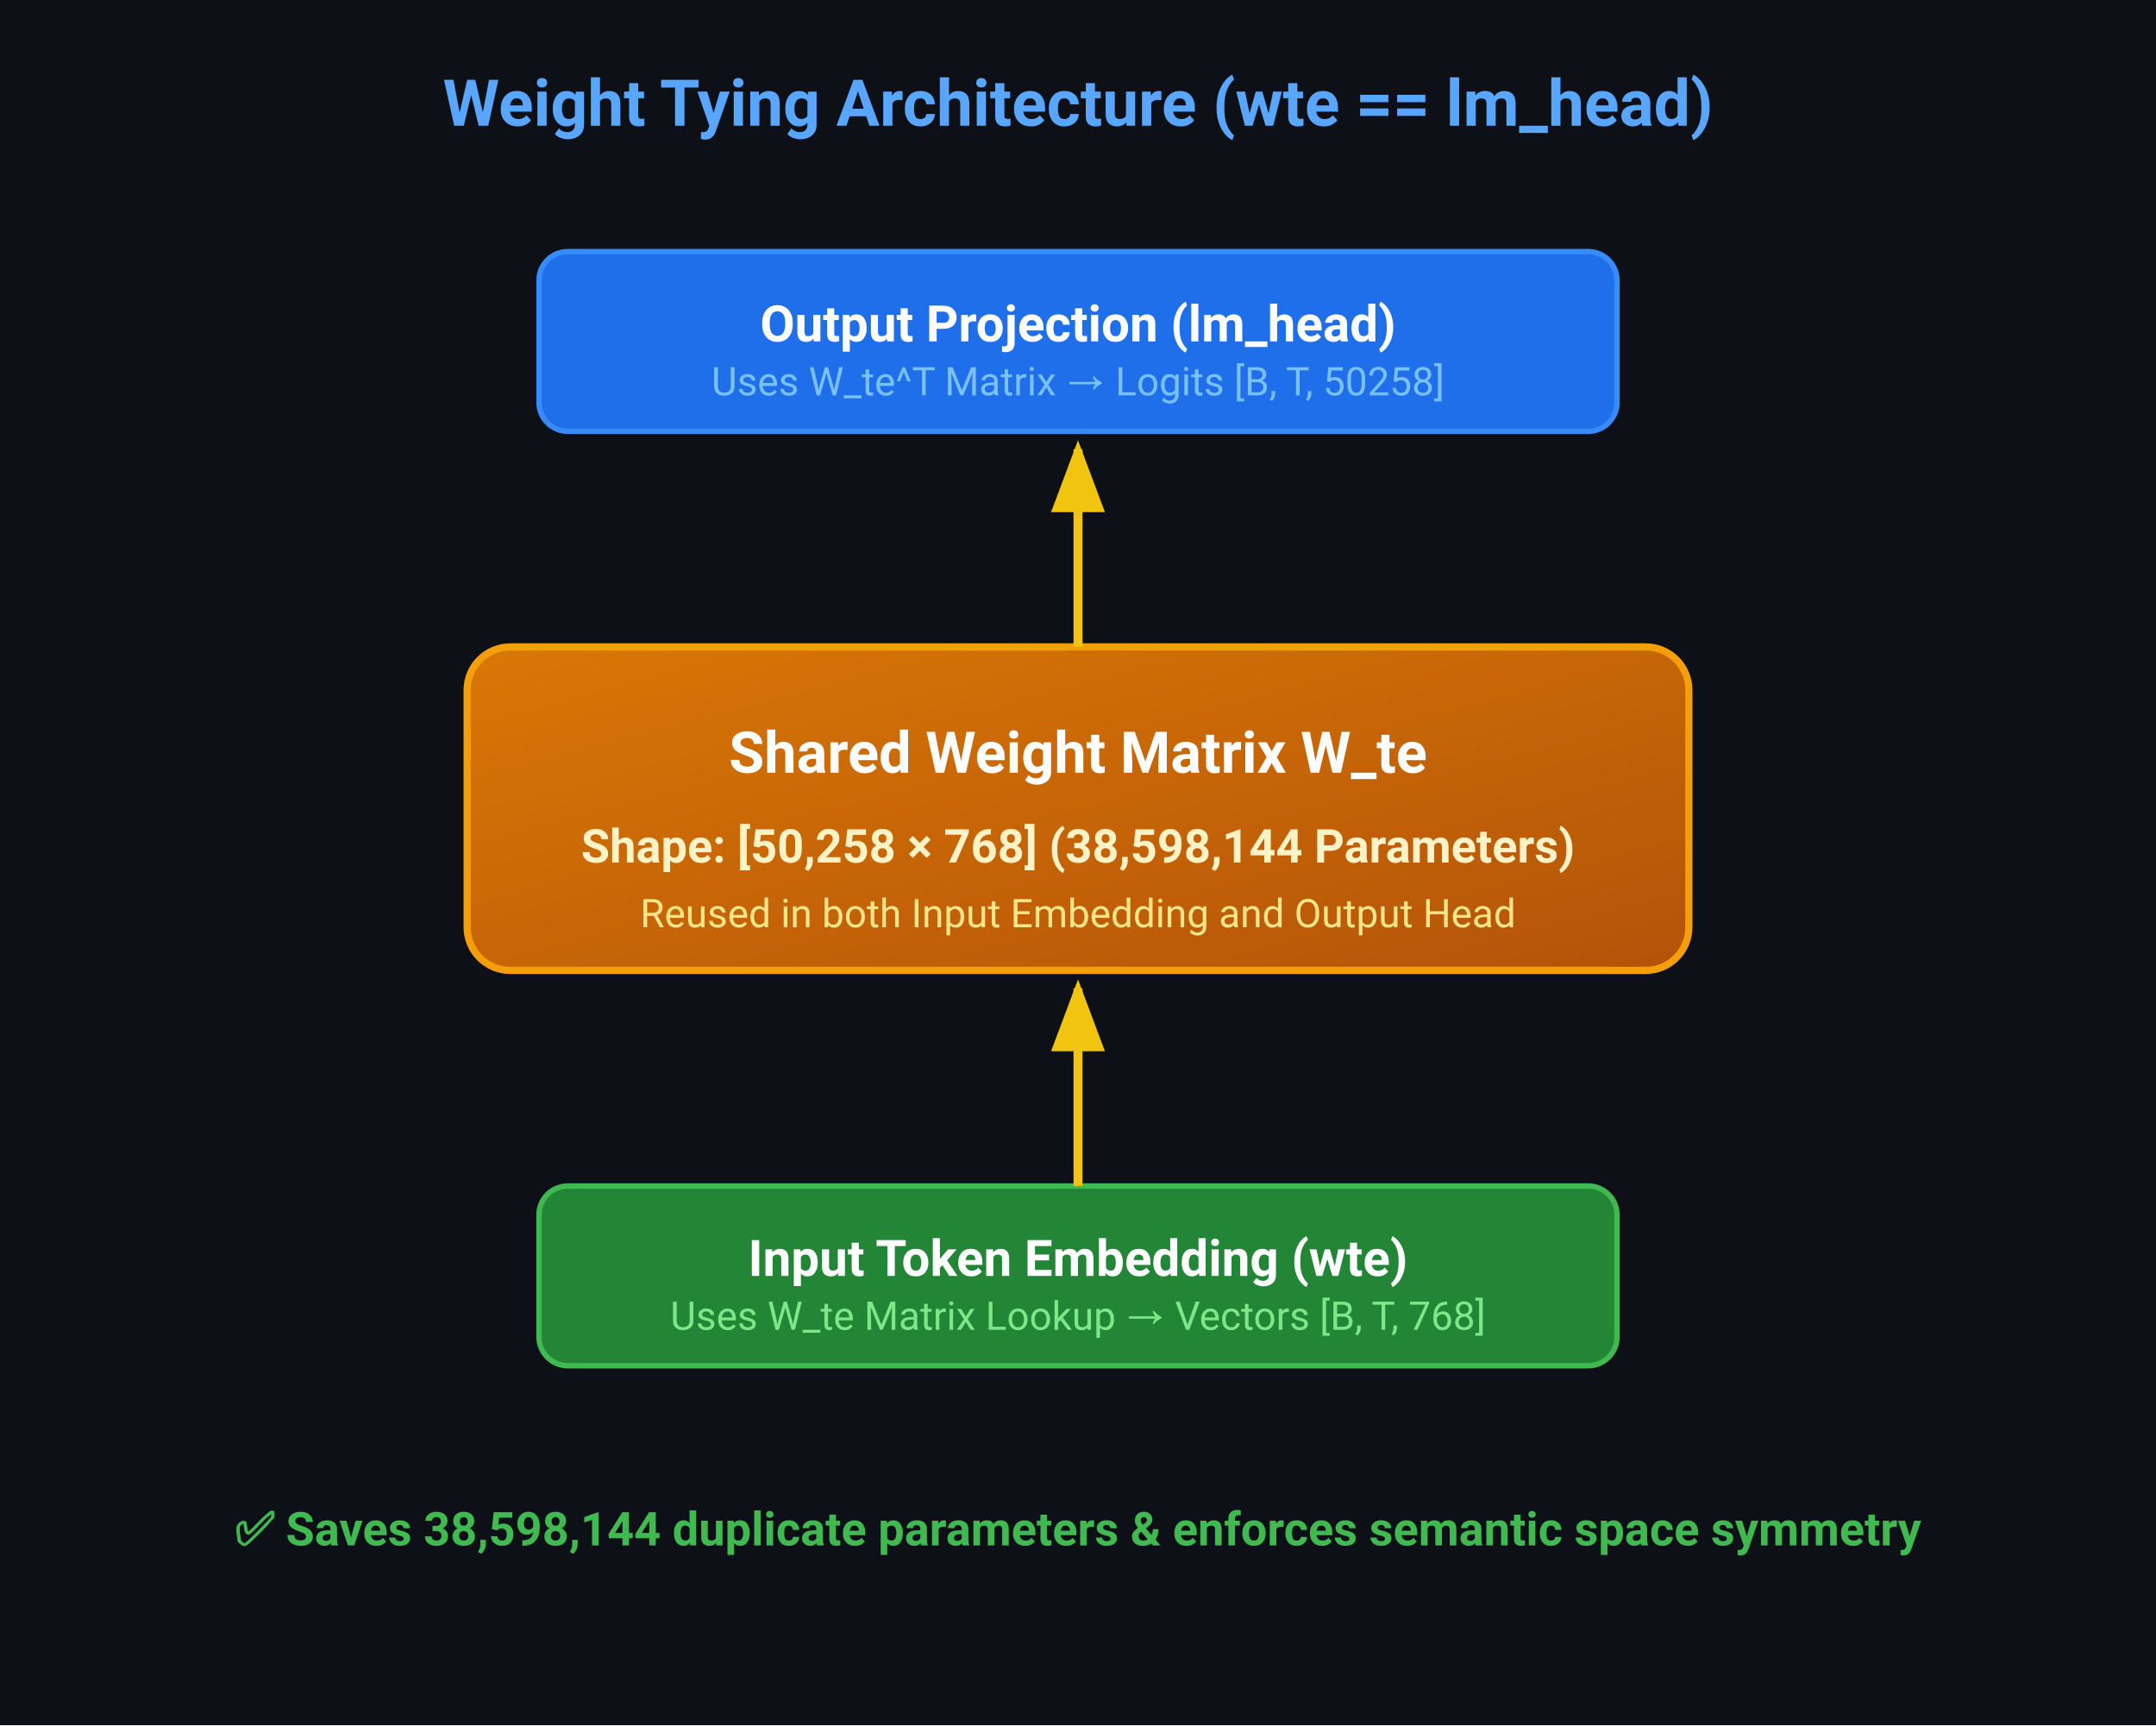
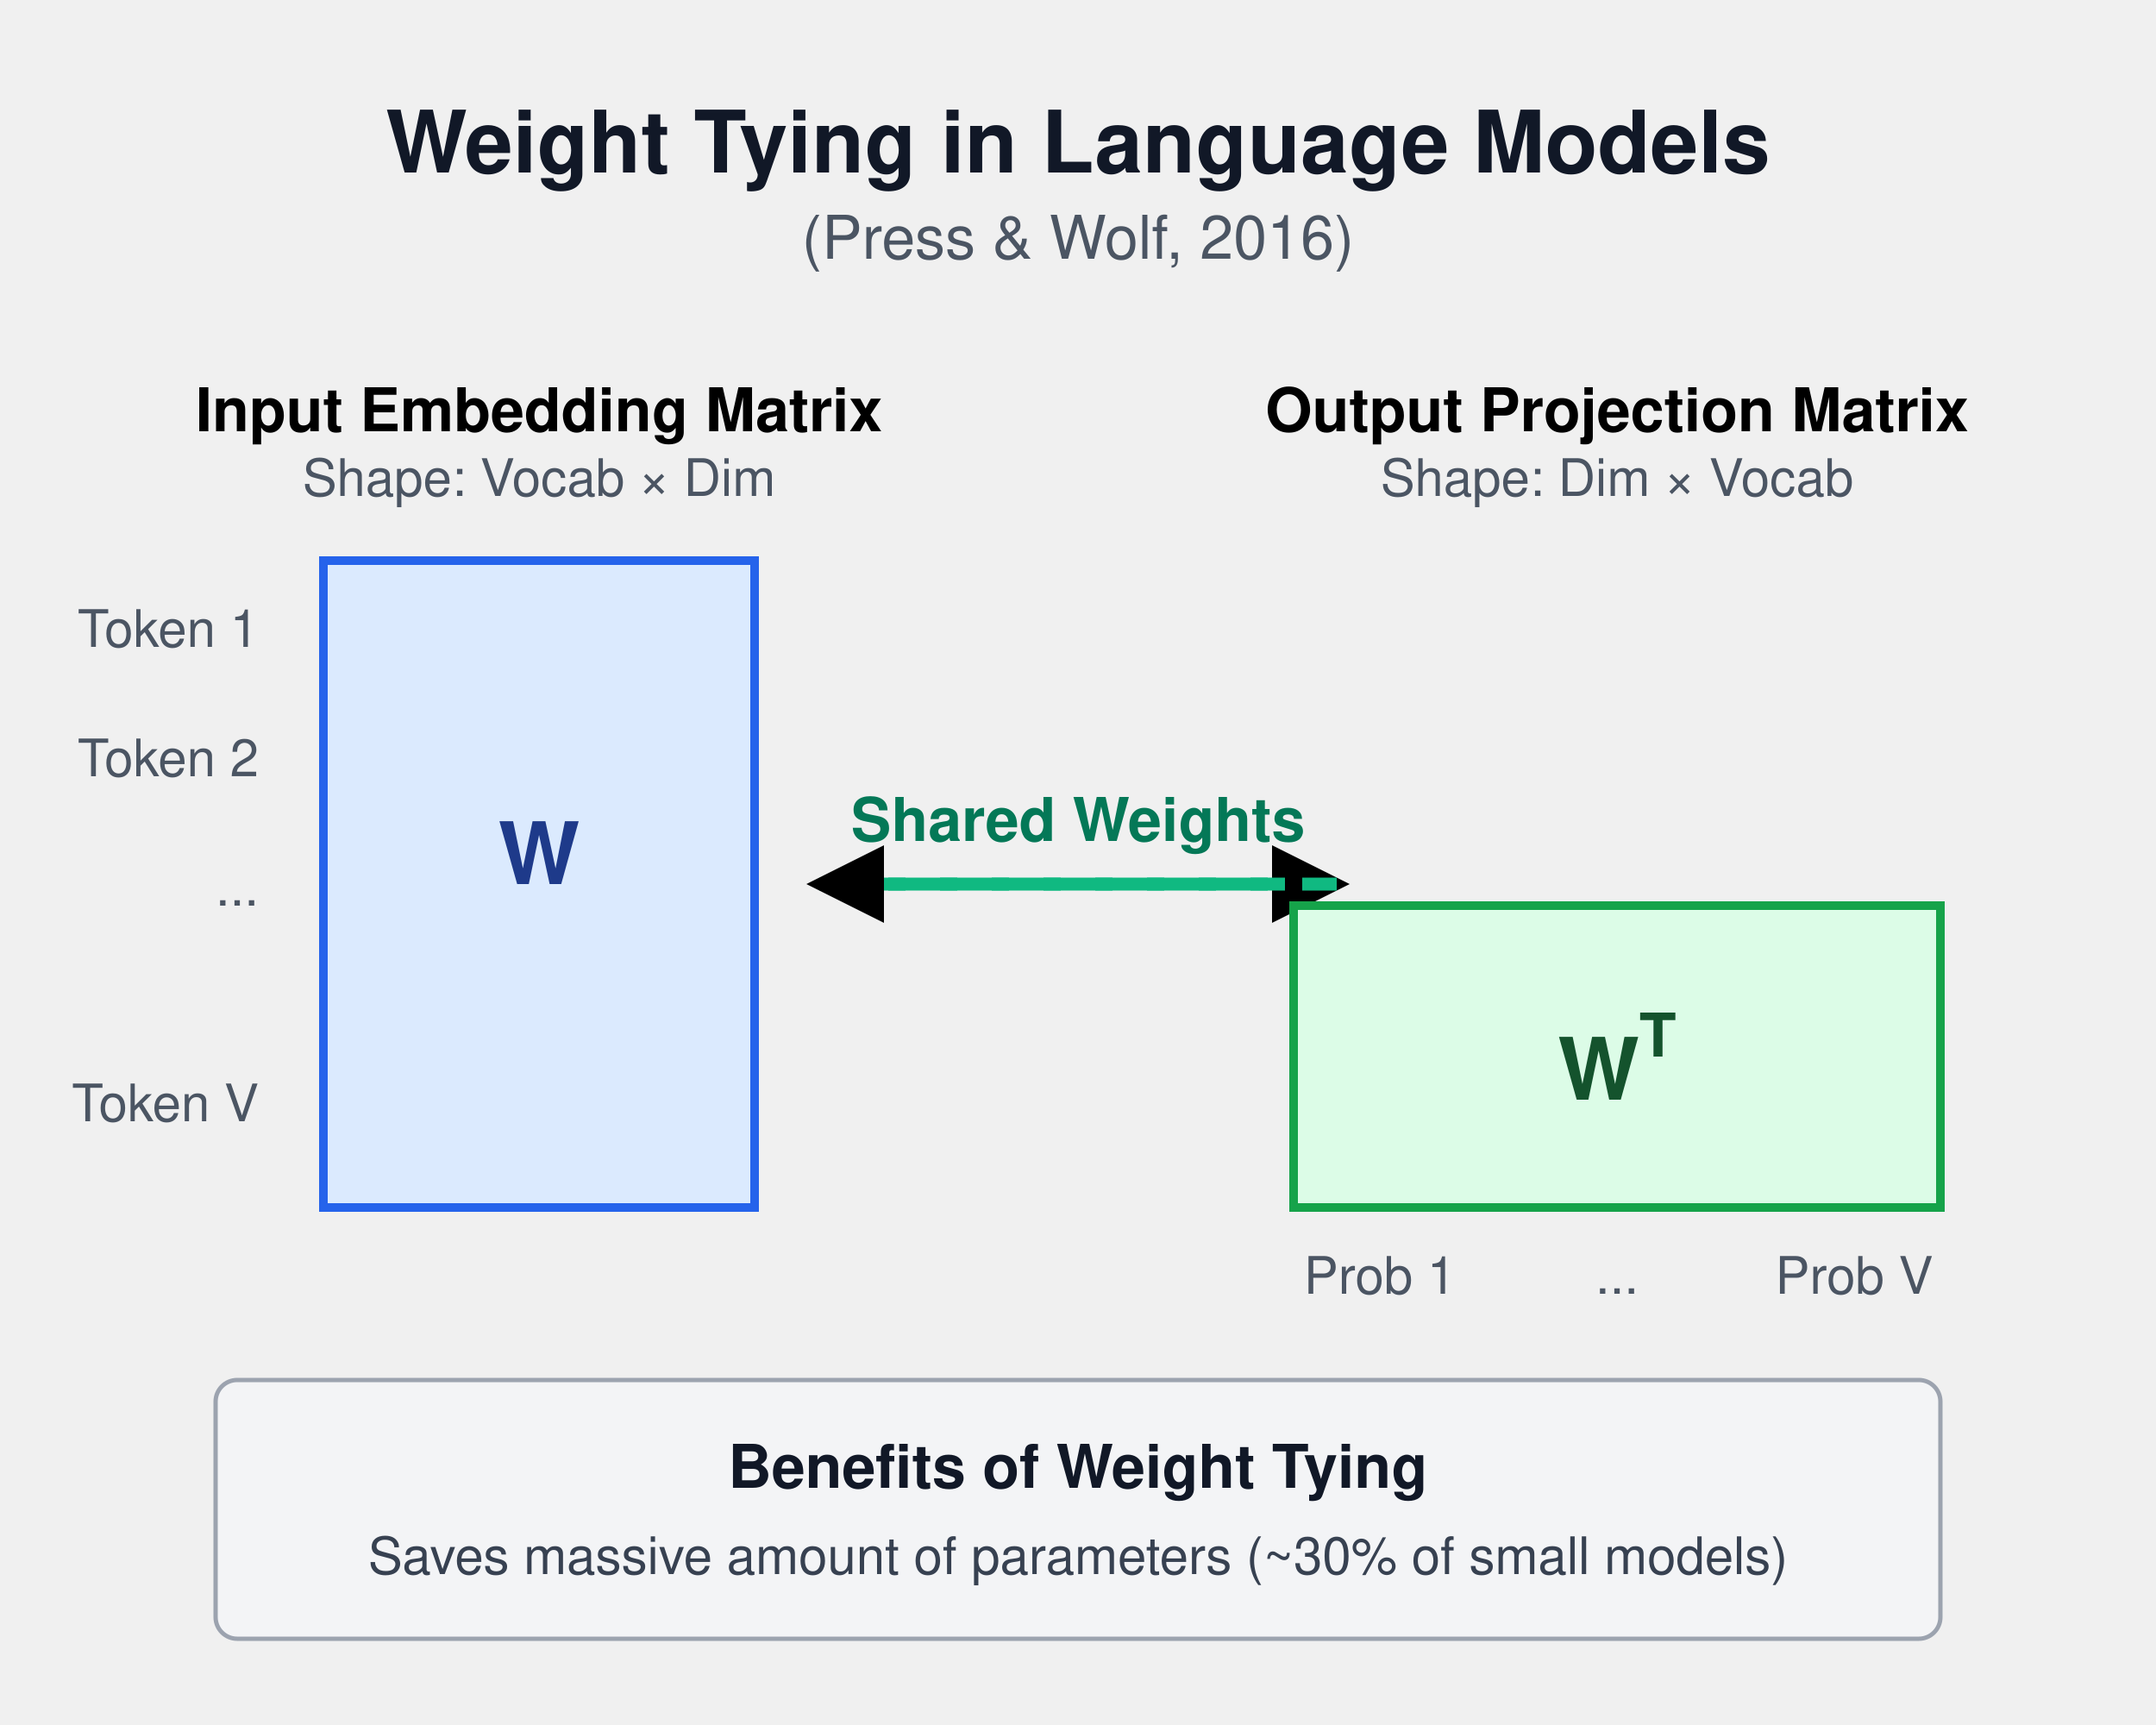
- <svg xmlns="http://www.w3.org/2000/svg" viewBox="0 0 600 480" width="100%" height="100%" style="background-color: #0d1117; font-family: -apple-system, BlinkMacSystemFont, 'Segoe UI', Roboto, Helvetica, Arial, sans-serif;">
-   <style>
-     .title { font-size: 18px; font-weight: bold; fill: #58a6ff; text-anchor: middle; }
-     .box-title { font-size: 14px; font-weight: bold; fill: #ffffff; text-anchor: middle; }
-     .sub-text { font-size: 11px; fill: #8b949e; text-anchor: middle; }
-     .arrow { stroke: #f1c40f; stroke-width: 2.5; marker-end: url(#arrowhead-gold); }
-   </style>
+ <svg xmlns="http://www.w3.org/2000/svg" viewBox="0 0 500 400" width="500" height="400" style="background-color: white; font-family: 'Helvetica Neue', Helvetica, Arial, sans-serif;">
  <defs>
-     <marker id="arrowhead-gold" markerWidth="8" markerHeight="6" refX="7" refY="3" orient="auto">
-       <polygon points="0 0, 8 3, 0 6" fill="#f1c40f" />
+     <marker id="arrow" markerWidth="6" markerHeight="6" refX="5" refY="3" orient="auto">
+       <path d="M0,0 L6,3 L0,6 Z" fill="#000" />
    </marker>
-     <linearGradient id="grad-gold" x1="0%" y1="0%" x2="100%" y2="100%">
-       <stop offset="0%" stop-color="#d97706" />
-       <stop offset="100%" stop-color="#b45309" />
-     </linearGradient>
  </defs>
-   <rect width="100%" height="100%" fill="#0d1117" />
-   <text x="300" y="35" class="title">Weight Tying Architecture (wte == lm_head)</text>
-   <rect x="150" y="70" width="300" height="50" rx="8" fill="#1f6feb" stroke="#388bfd" stroke-width="1.5" />
-   <text x="300" y="95" class="box-title">Output Projection (lm_head)</text>
-   <text x="300" y="110" class="sub-text" style="fill:#79c0ff;">Uses W_te^T Matrix → Logits [B, T, 50258]</text>
-   <rect x="130" y="180" width="340" height="90" rx="12" fill="url(#grad-gold)" stroke="#f59e0b" stroke-width="2" />
-   <text x="300" y="215" class="box-title" style="font-size:16px;">Shared Weight Matrix W_te</text>
-   <text x="300" y="240" class="sub-text" style="fill:#fef3c7; font-size:13px; font-weight:600;">Shape: [50,258 × 768] (38,598,144 Parameters)</text>
-   <text x="300" y="258" class="sub-text" style="fill:#fde68a;">Reused in both Input Embedding and Output Head</text>
-   <rect x="150" y="330" width="300" height="50" rx="8" fill="#238636" stroke="#3fb950" stroke-width="1.5" />
-   <text x="300" y="355" class="box-title">Input Token Embedding (wte)</text>
-   <text x="300" y="370" class="sub-text" style="fill:#7ee787;">Uses W_te Matrix Lookup → Vectors [B, T, 768]</text>
-   <line x1="300" y1="180" x2="300" y2="125" class="arrow" />
-   <line x1="300" y1="330" x2="300" y2="275" class="arrow" />
-   <text x="300" y="430" class="sub-text" style="fill:#3fb950; font-size:13px; font-weight:bold;">
-     ✅ Saves 38,598,144 duplicate parameters &amp; enforces semantic space symmetry
-   </text>
+   <text x="250" y="40" font-size="20" font-weight="bold" text-anchor="middle" fill="#111827">Weight Tying in Language Models</text>
+   <text x="250" y="60" font-size="14" fill="#4B5563" text-anchor="middle">(Press &amp; Wolf, 2016)</text>
+   <g transform="translate(50, 100)">
+     <text x="75" y="0" font-size="14" font-weight="bold" text-anchor="middle">Input Embedding Matrix</text>
+     <text x="75" y="15" font-size="12" fill="#4B5563" text-anchor="middle">Shape: Vocab × Dim</text>
+     <rect x="25" y="30" width="100" height="150" fill="#DBEAFE" stroke="#2563EB" stroke-width="2" />
+     <text x="75" y="105" font-size="20" font-weight="bold" fill="#1E3A8A" text-anchor="middle">W</text>
+     <text x="10" y="50" font-size="12" fill="#4B5563" text-anchor="end">Token 1</text>
+     <text x="10" y="80" font-size="12" fill="#4B5563" text-anchor="end">Token 2</text>
+     <text x="10" y="110" font-size="12" fill="#4B5563" text-anchor="end">...</text>
+     <text x="10" y="160" font-size="12" fill="#4B5563" text-anchor="end">Token V</text>
+   </g>
+   <path d="M 190 205 Q 250 205 310 205" fill="none" stroke="#10B981" stroke-width="3" stroke-dasharray="8,4" marker-end="url(#arrow)" />
+   <path d="M 310 205 Q 250 205 190 205" fill="none" stroke="#10B981" stroke-width="3" stroke-dasharray="8,4" marker-end="url(#arrow)" />
+   <text x="250" y="195" font-size="14" font-weight="bold" fill="#047857" text-anchor="middle">Shared Weights</text>
+   <g transform="translate(300, 100)">
+     <text x="75" y="0" font-size="14" font-weight="bold" text-anchor="middle">Output Projection Matrix</text>
+     <text x="75" y="15" font-size="12" fill="#4B5563" text-anchor="middle">Shape: Dim × Vocab</text>
+     <rect x="0" y="110" width="150" height="70" fill="#DCFCE7" stroke="#16A34A" stroke-width="2" />
+     <text x="75" y="155" font-size="20" font-weight="bold" fill="#14532D" text-anchor="middle">W<tspan dy="-10" font-size="14">T</tspan>
+     </text>
+     <text x="20" y="200" font-size="12" fill="#4B5563" text-anchor="middle">Prob 1</text>
+     <text x="75" y="200" font-size="12" fill="#4B5563" text-anchor="middle">...</text>
+     <text x="130" y="200" font-size="12" fill="#4B5563" text-anchor="middle">Prob V</text>
+   </g>
+   <rect x="50" y="320" width="400" height="60" rx="5" fill="#F3F4F6" stroke="#9CA3AF" stroke-width="1" />
+   <text x="250" y="345" font-size="14" font-weight="bold" fill="#111827" text-anchor="middle">Benefits of Weight Tying</text>
+   <text x="250" y="365" font-size="12" fill="#374151" text-anchor="middle">Saves massive amount of parameters (~30% of small models)</text>
</svg>
